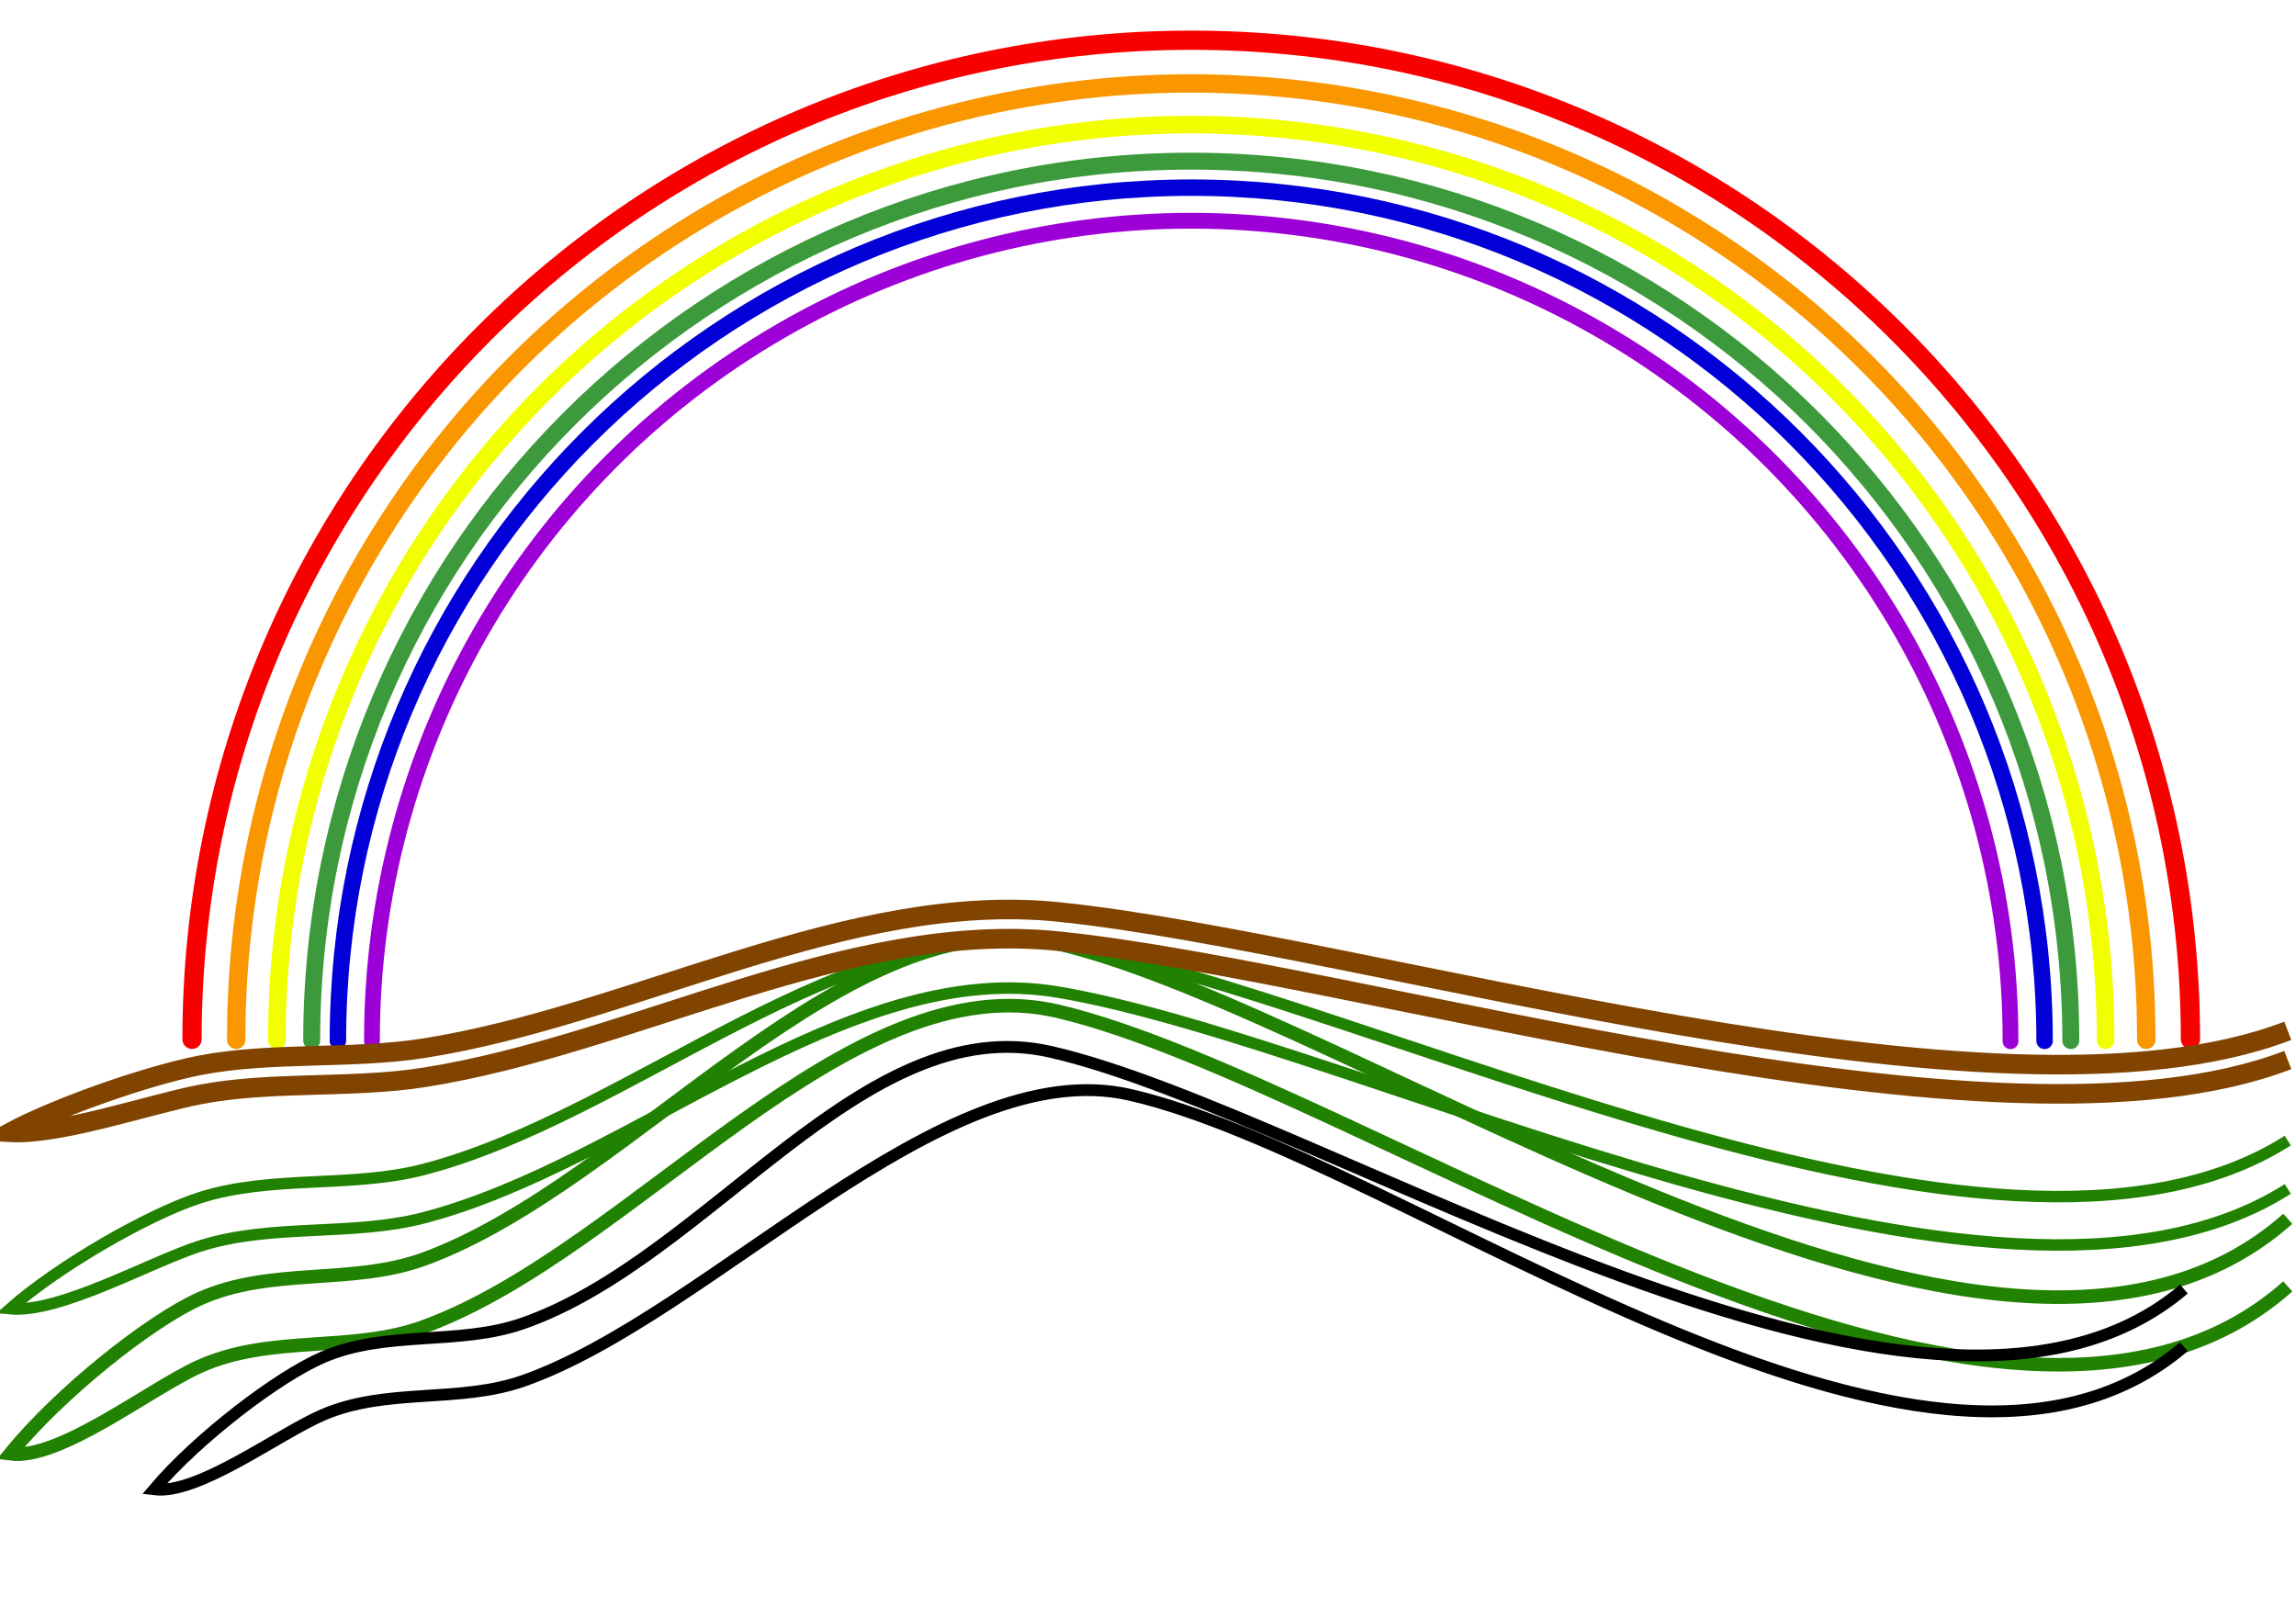
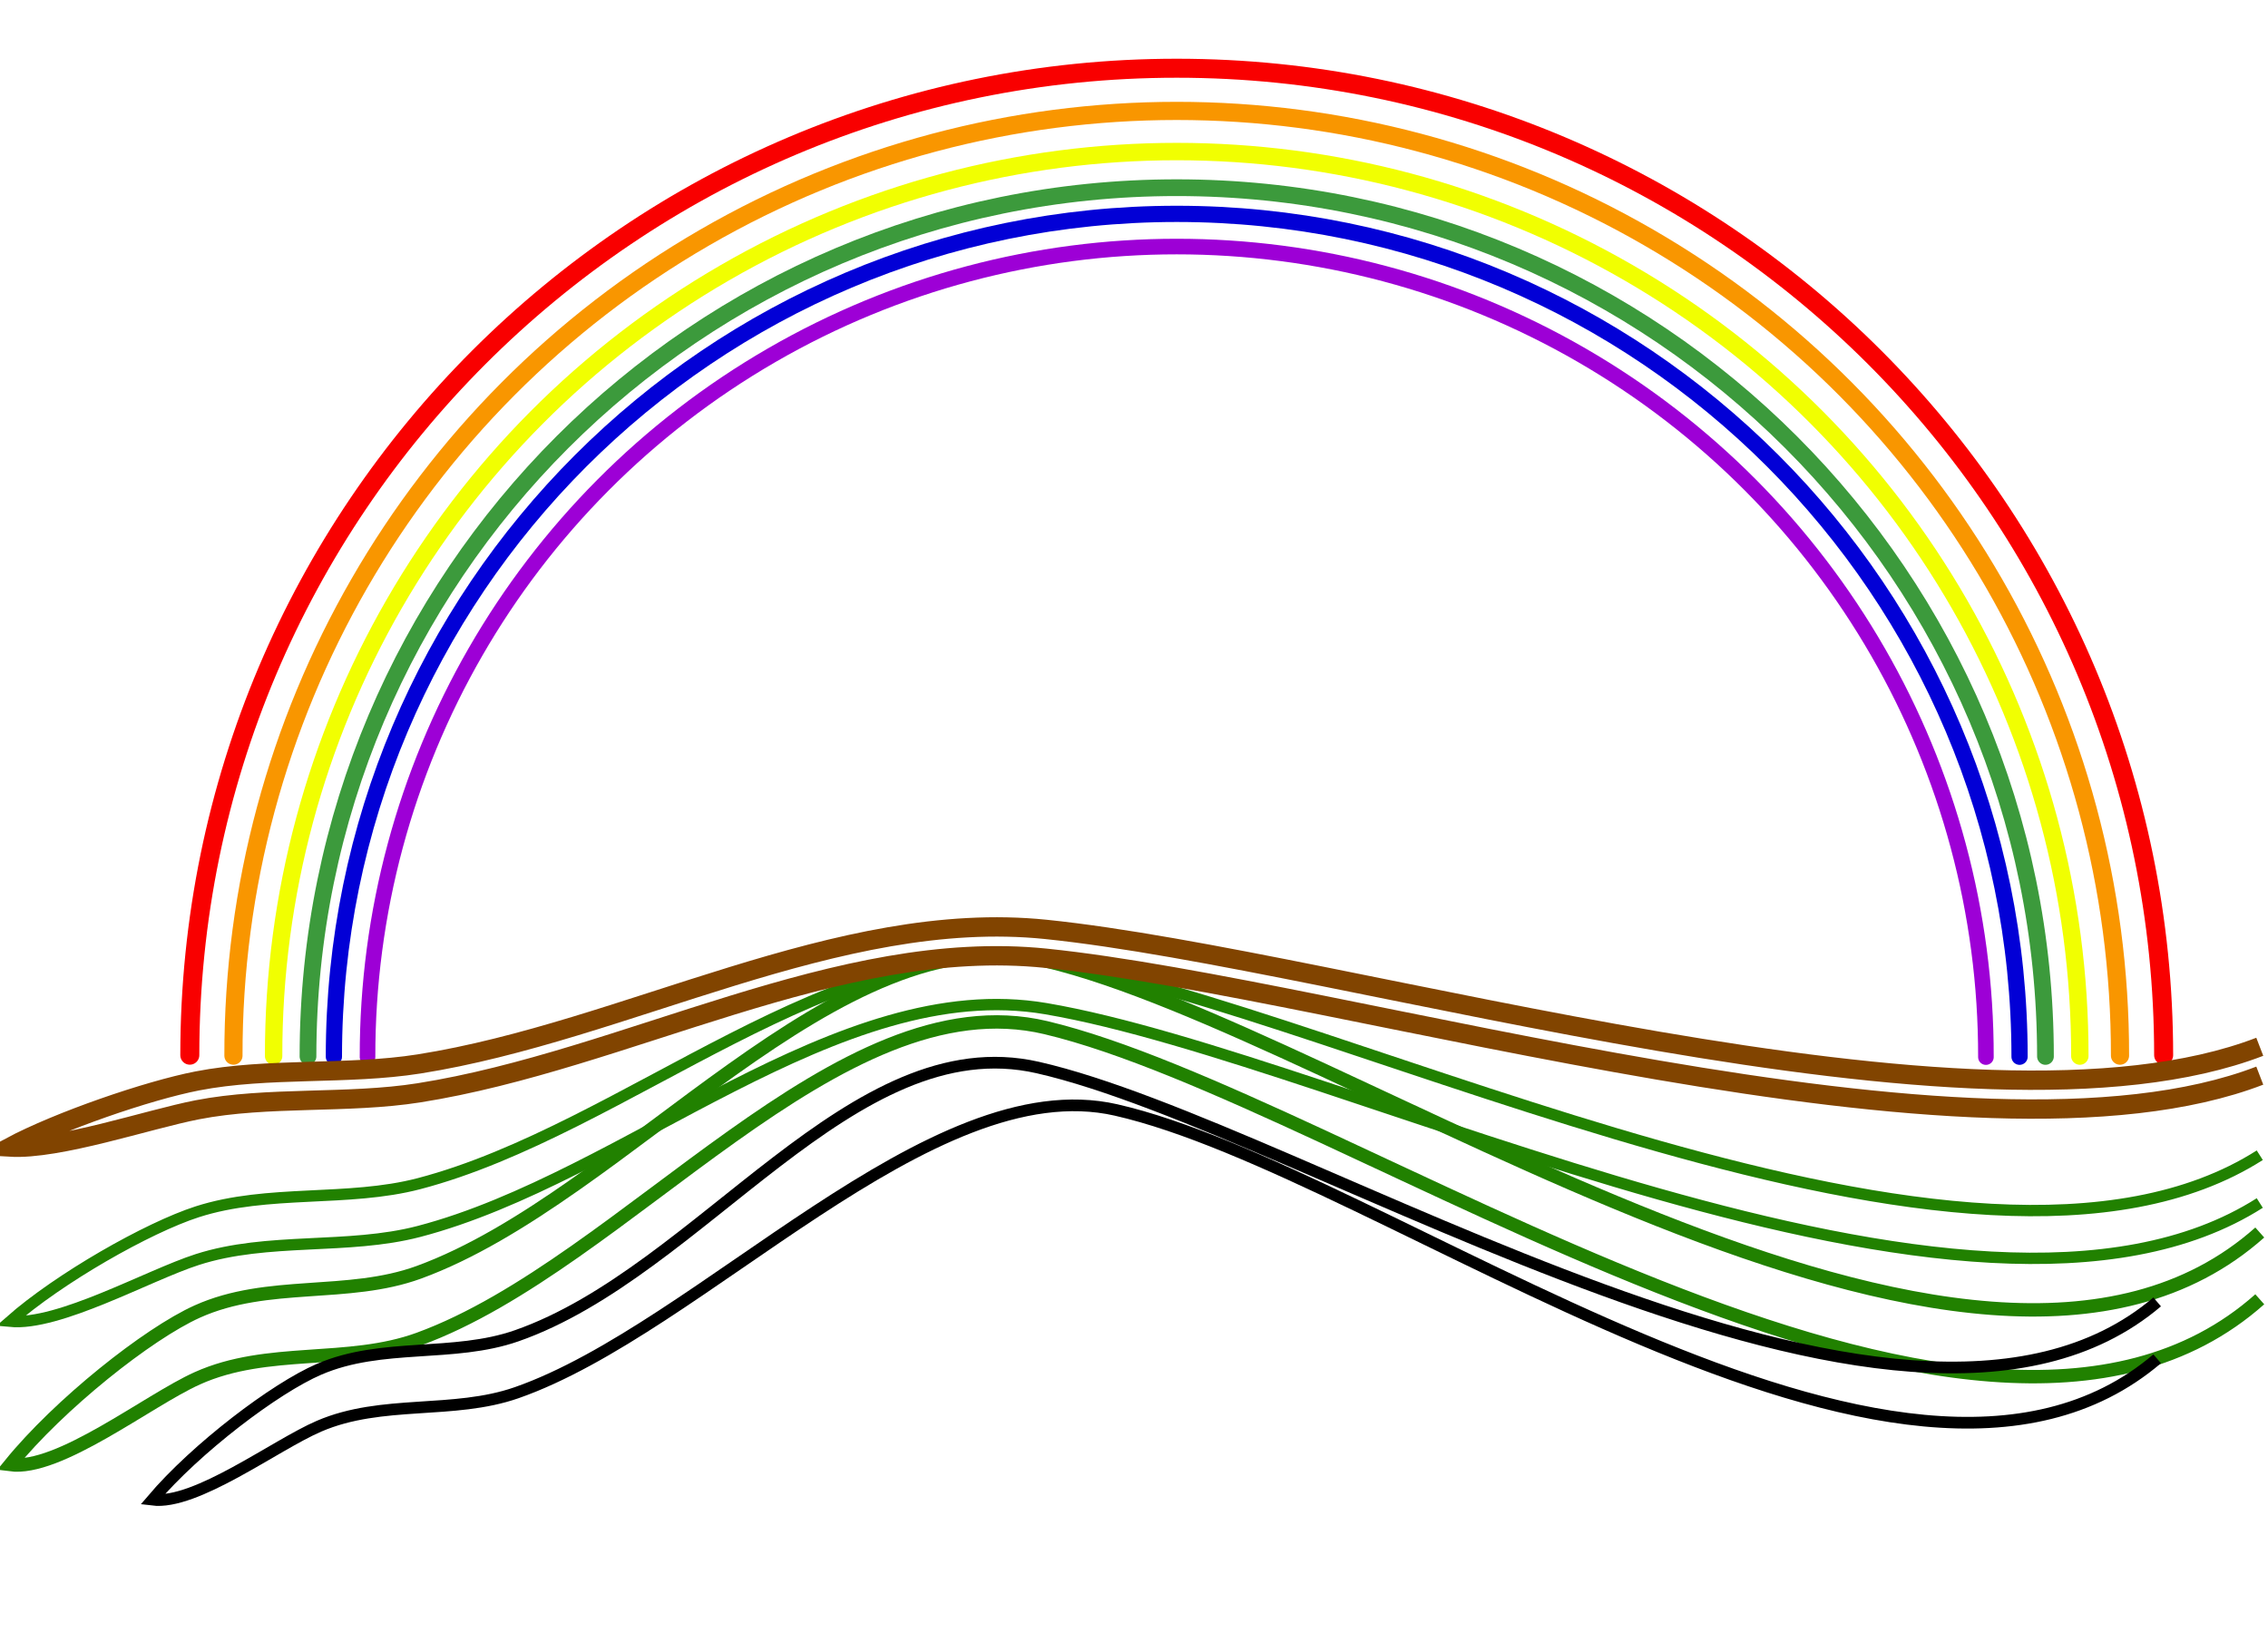
- <svg xmlns="http://www.w3.org/2000/svg" width="10.991in" height="7.692in">
+ <svg xmlns="http://www.w3.org/2000/svg" width="11.99in" height="8.683in">
  <g>
-     <path fill="none" stroke="#f1ff01" stroke-width="8.092" stroke-linecap="round" stroke-linejoin="bevel" stroke-miterlimit="4" stroke-dashoffset="0" id="path4437" d="m127.243,478.1a420.196,420.196 0 1 1 840.391,0" />
-     <path fill="none" stroke="#f99600" stroke-width="8.452" stroke-linecap="round" stroke-linejoin="bevel" stroke-miterlimit="4" stroke-dashoffset="0" id="path4435" d="m108.549,477.899a438.89,438.89 0 1 1 877.779,0" />
-     <path fill="none" stroke="#f90000" stroke-width="8.843" stroke-linecap="round" stroke-linejoin="bevel" stroke-miterlimit="4" stroke-dashoffset="0" id="path3665" d="m88.246,477.68a459.193,459.193 0 1 1 918.386,0" />
-     <path fill="none" stroke="#3c9a3c" stroke-width="7.784" stroke-linecap="round" stroke-linejoin="bevel" stroke-miterlimit="4" stroke-dashoffset="0" id="path4439" d="m143.235,478.273a404.204,404.204 0 1 1 808.409,0" />
-     <path fill="none" stroke="#218100" stroke-width="6.232" stroke-miterlimit="4" id="path4558-1" d="m1051.36,560.183c-133.911,119.179 -424.094,-92.906 -564.788,-126.375c-96.81,-23.03 -195.335,109.654 -291.718,144.869c-33.162,12.116 -70.245,3.481 -103.141,18.278c-23.004,10.348 -64.296,43.18 -87.074,71.231c22.778,3.017 64.07,-29.815 87.074,-40.163c32.896,-14.798 69.979,-6.162 103.141,-18.278c96.383,-35.215 194.908,-167.898 291.718,-144.869c140.694,33.469 430.877,245.553 564.788,126.375" />
-     <path fill="none" stroke="#218100" stroke-width="5.271" stroke-miterlimit="4" id="path4596" d="m1051.36,524.229c-133.911,85.272 -424.094,-66.474 -564.788,-90.42c-96.81,-16.478 -195.335,78.457 -291.718,103.653c-33.162,8.669 -70.245,2.49 -103.141,13.078c-23.004,7.404 -64.296,30.895 -87.074,50.965c22.778,2.158 64.07,-21.333 87.074,-28.737c32.896,-10.588 69.979,-4.409 103.141,-13.078c96.383,-25.196 194.908,-120.13 291.718,-103.653c140.694,23.947 430.877,175.692 564.788,90.42" />
-     <path fill="none" stroke="#0200d6" stroke-width="7.552" stroke-linecap="round" stroke-linejoin="bevel" stroke-miterlimit="4" stroke-dashoffset="0" id="path4441" d="m155.285,478.402a392.154,392.154 0 1 1 784.308,0" />
-     <path fill="none" stroke="#9d00d6" stroke-width="7.251" stroke-linecap="round" stroke-linejoin="bevel" stroke-miterlimit="4" stroke-dashoffset="0" id="path4443" d="m170.937,478.571a376.502,376.502 0 1 1 753.003,0" />
-     <path fill="none" stroke="#814400" stroke-width="9" stroke-miterlimit="4" id="path4555" d="m1051.36,473.771c-133.911,51.504 -424.094,-40.15 -564.788,-54.614c-96.81,-9.952 -195.335,47.388 -291.718,62.606c-33.162,5.236 -70.245,1.504 -103.141,7.899c-23.004,4.472 -64.296,18.661 -87.074,30.783c22.778,1.304 64.07,-12.885 87.074,-17.357c32.896,-6.395 69.979,-2.663 103.141,-7.899c96.383,-15.218 194.908,-72.559 291.718,-62.606c140.694,14.464 430.877,106.118 564.788,54.614" />
-     <path fill="none" stroke="#000000" stroke-width="5.431" stroke-miterlimit="4" id="path4598" d="m1003.625,592.469c-119.338,101.567 -395.461,-80.525 -520.844,-109.048c-86.275,-19.627 -156.557,94.797 -242.451,124.809c-29.553,10.326 -62.6,2.966 -91.916,15.577c-20.501,8.819 -57.299,36.799 -77.598,60.705c20.299,2.571 57.097,-25.409 77.598,-34.228c29.316,-12.611 62.363,-5.251 91.916,-15.577c85.894,-30.011 192.564,-151.174 278.839,-131.547c125.383,28.523 365.119,217.353 484.456,115.786" />
+     <g transform="matrix(1.09077 0 0 1.09077 0.0735811 14.4606)" id="svg_1">
+       <path d="m127.243,478.1a420.196,420.196 0 1 1 840.391,0" id="path4437" stroke-dashoffset="0" stroke-miterlimit="4" stroke-linejoin="bevel" stroke-linecap="round" stroke-width="8.092" stroke="#f1ff01" fill="none" />
+       <path d="m108.549,477.899a438.89,438.89 0 1 1 877.779,0" id="path4435" stroke-dashoffset="0" stroke-miterlimit="4" stroke-linejoin="bevel" stroke-linecap="round" stroke-width="8.452" stroke="#f99600" fill="none" />
+       <path d="m88.246,477.68a459.193,459.193 0 1 1 918.386,0" id="path3665" stroke-dashoffset="0" stroke-miterlimit="4" stroke-linejoin="bevel" stroke-linecap="round" stroke-width="8.843" stroke="#f90000" fill="none" />
+       <path d="m143.235,478.273a404.204,404.204 0 1 1 808.409,0" id="path4439" stroke-dashoffset="0" stroke-miterlimit="4" stroke-linejoin="bevel" stroke-linecap="round" stroke-width="7.784" stroke="#3c9a3c" fill="none" />
+       <path d="m1051.36,560.183c-133.911,119.179 -424.094,-92.906 -564.788,-126.375c-96.81,-23.03 -195.335,109.654 -291.718,144.869c-33.162,12.116 -70.245,3.481 -103.141,18.278c-23.004,10.348 -64.296,43.18 -87.074,71.231c22.778,3.017 64.07,-29.815 87.074,-40.163c32.896,-14.798 69.979,-6.162 103.141,-18.278c96.383,-35.215 194.908,-167.898 291.718,-144.869c140.694,33.469 430.877,245.553 564.788,126.375" id="path4558-1" stroke-miterlimit="4" stroke-width="6.232" stroke="#218100" fill="none" />
+       <path d="m1051.36,524.229c-133.911,85.272 -424.094,-66.474 -564.788,-90.42c-96.81,-16.478 -195.335,78.457 -291.718,103.653c-33.162,8.669 -70.245,2.49 -103.141,13.078c-23.004,7.404 -64.296,30.895 -87.074,50.965c22.778,2.158 64.07,-21.333 87.074,-28.737c32.896,-10.588 69.979,-4.409 103.141,-13.078c96.383,-25.196 194.908,-120.13 291.718,-103.653c140.694,23.947 430.877,175.692 564.788,90.42" id="path4596" stroke-miterlimit="4" stroke-width="5.271" stroke="#218100" fill="none" />
+       <path d="m155.285,478.402a392.154,392.154 0 1 1 784.308,0" id="path4441" stroke-dashoffset="0" stroke-miterlimit="4" stroke-linejoin="bevel" stroke-linecap="round" stroke-width="7.552" stroke="#0200d6" fill="none" />
+       <path d="m170.937,478.571a376.502,376.502 0 1 1 753.003,0" id="path4443" stroke-dashoffset="0" stroke-miterlimit="4" stroke-linejoin="bevel" stroke-linecap="round" stroke-width="7.251" stroke="#9d00d6" fill="none" />
+       <path d="m1051.36,473.771c-133.911,51.504 -424.094,-40.15 -564.788,-54.614c-96.81,-9.952 -195.335,47.388 -291.718,62.606c-33.162,5.236 -70.245,1.504 -103.141,7.899c-23.004,4.472 -64.296,18.661 -87.074,30.783c22.778,1.304 64.07,-12.885 87.074,-17.357c32.896,-6.395 69.979,-2.663 103.141,-7.899c96.383,-15.218 194.908,-72.559 291.718,-62.606c140.694,14.464 430.877,106.118 564.788,54.614" id="path4555" stroke-miterlimit="4" stroke-width="9" stroke="#814400" fill="none" />
+       <path d="m1003.625,592.469c-119.338,101.567 -395.461,-80.525 -520.844,-109.048c-86.275,-19.627 -156.557,94.797 -242.451,124.809c-29.553,10.326 -62.6,2.966 -91.916,15.577c-20.501,8.819 -57.299,36.799 -77.598,60.705c20.299,2.571 57.097,-25.409 77.598,-34.228c29.316,-12.611 62.363,-5.251 91.916,-15.577c85.894,-30.011 192.564,-151.174 278.839,-131.547c125.383,28.523 365.119,217.353 484.456,115.786" id="path4598" stroke-miterlimit="4" stroke-width="5.431" stroke="#000000" fill="none" />
+     </g>
  </g>
</svg>
